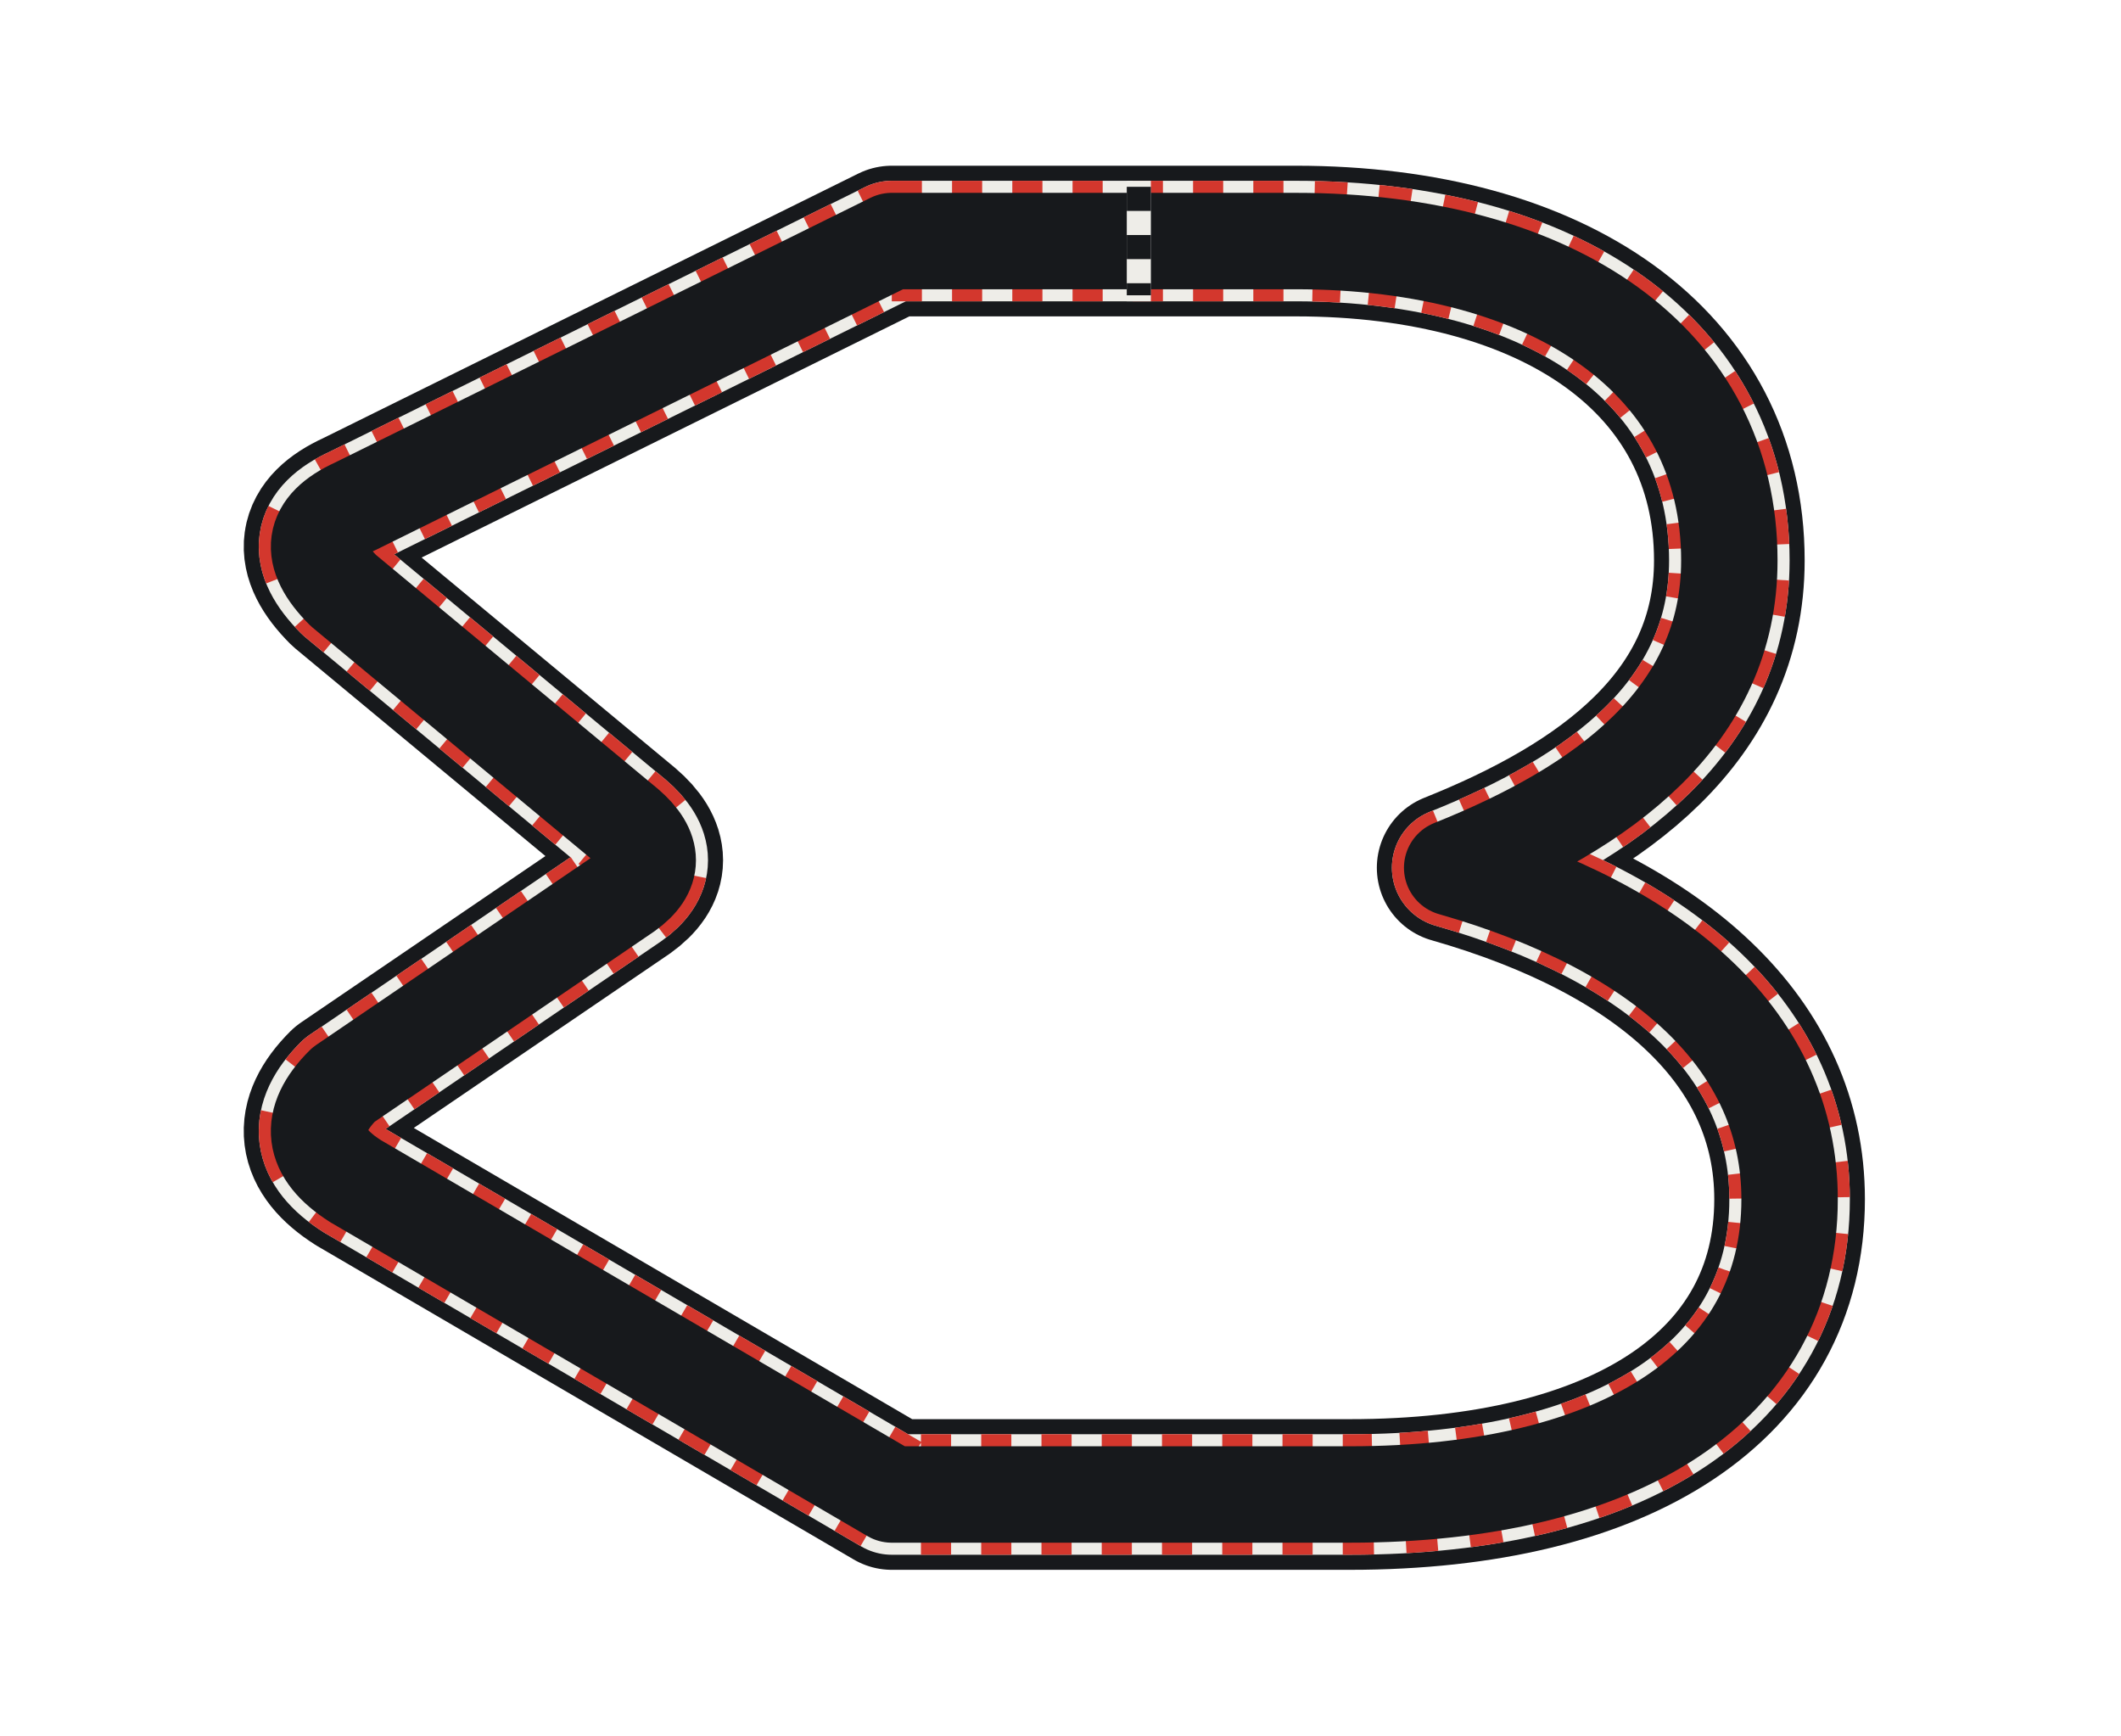
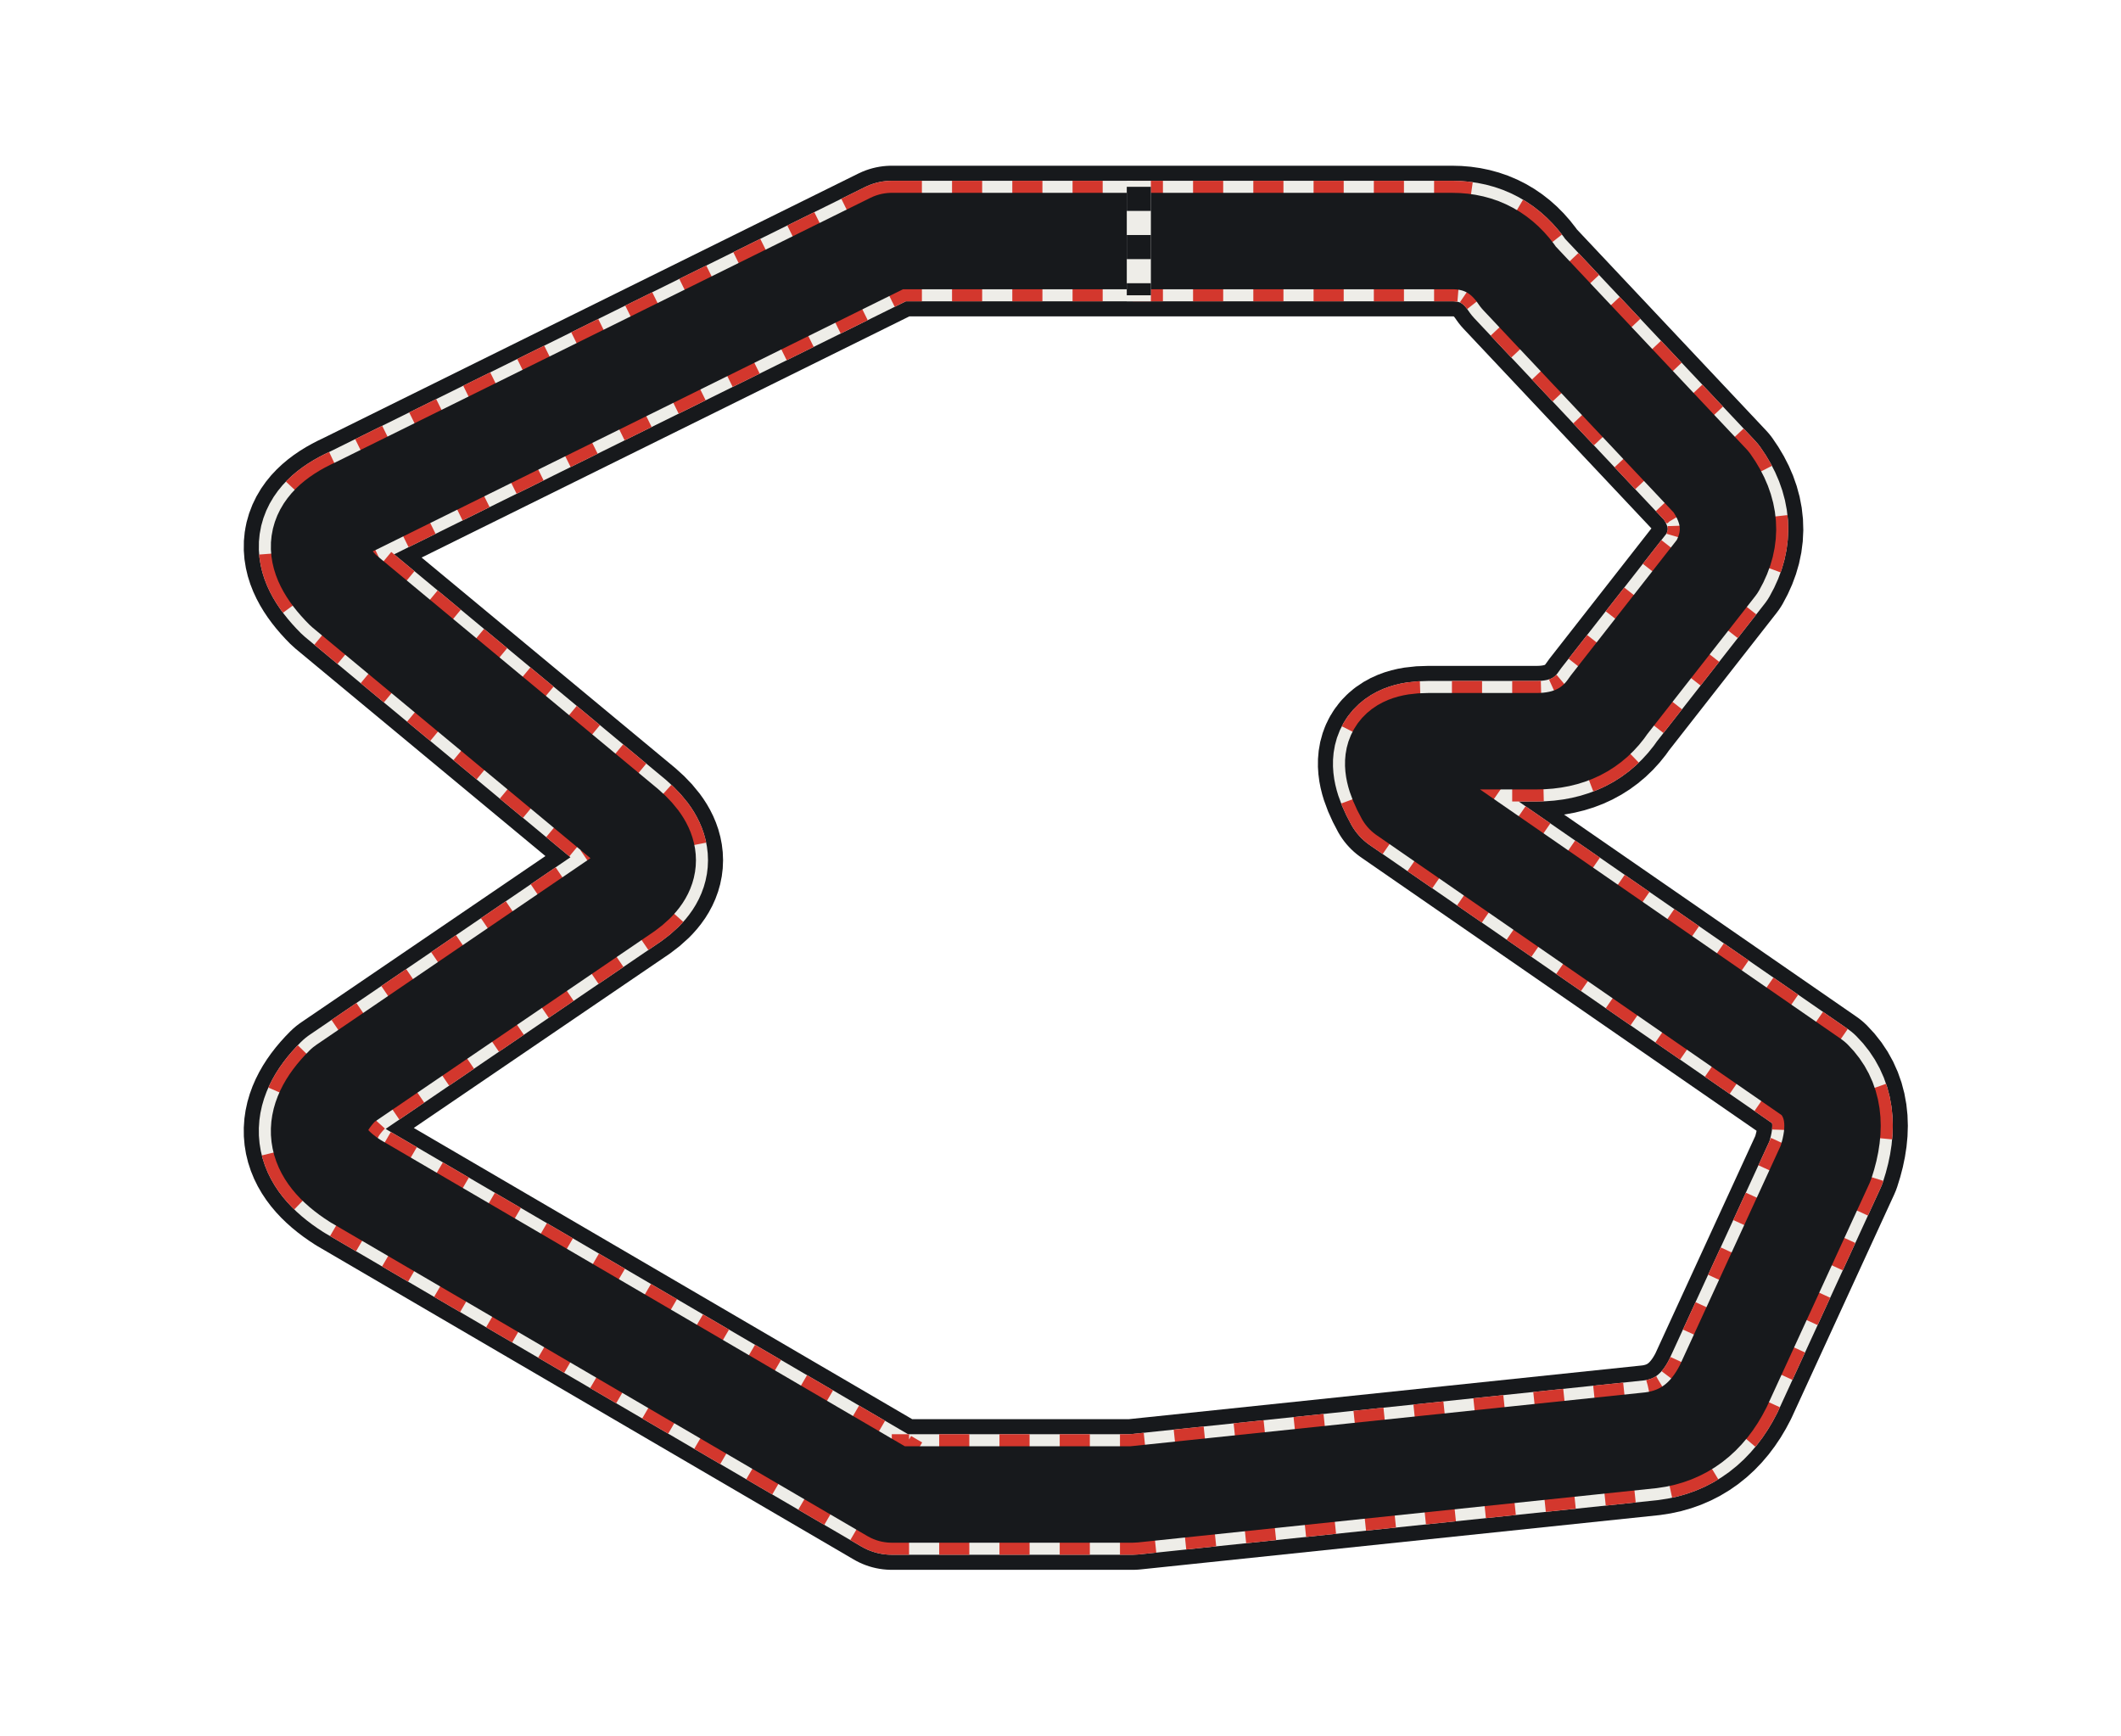
<svg xmlns="http://www.w3.org/2000/svg" viewBox="0 0 352 288" role="img" aria-labelledby="title description">
-   <path d="M148 40H215C258 40 287 60 287 93C287 119 266 134 241 144C276 154 297 173 297 199C297 230 269 248 224 248H148L59 196Q48 189 57 180L104 148Q111 143 104 137L57 98Q48 89 59 84L148 40Z" fill="none" stroke="#17191C" stroke-width="25" stroke-linecap="round" stroke-linejoin="round" />
-   <path d="M148 40H215C258 40 287 60 287 93C287 119 266 134 241 144C276 154 297 173 297 199C297 230 269 248 224 248H148L59 196Q48 189 57 180L104 148Q111 143 104 137L57 98Q48 89 59 84L148 40Z" fill="none" stroke="#EEEDE8" stroke-width="20" stroke-linecap="round" stroke-linejoin="round" />
-   <path d="M148 40H215C258 40 287 60 287 93C287 119 266 134 241 144C276 154 297 173 297 199C297 230 269 248 224 248H148L59 196Q48 189 57 180L104 148Q111 143 104 137L57 98Q48 89 59 84L148 40Z" fill="none" stroke="#D3372D" stroke-width="20" stroke-dasharray="5 5" stroke-linejoin="round" />
-   <path d="M148 40H215C258 40 287 60 287 93C287 119 266 134 241 144C276 154 297 173 297 199C297 230 269 248 224 248H148L59 196Q48 189 57 180L104 148Q111 143 104 137L57 98Q48 89 59 84L148 40Z" fill="none" stroke="#17191C" stroke-width="16" stroke-linecap="round" stroke-linejoin="round" />
+   <path d="M148 40H241Q248 40 252 46L284 80Q289 87 285 94L267 117Q263 123 255 123H237Q228 123 233 132L301 179Q306 184 303 193L286 230Q282 238 274 239L188 248H148L59 196Q48 189 57 180L104 148Q111 143 104 137L57 98Q48 89 59 84L148 40Z" fill="none" stroke="#17191C" stroke-width="25" stroke-linecap="round" stroke-linejoin="round" />
+   <path d="M148 40H241Q248 40 252 46L284 80Q289 87 285 94L267 117Q263 123 255 123H237Q228 123 233 132L301 179Q306 184 303 193L286 230Q282 238 274 239L188 248H148L59 196Q48 189 57 180L104 148Q111 143 104 137L57 98Q48 89 59 84L148 40Z" fill="none" stroke="#EEEDE8" stroke-width="20" stroke-linecap="round" stroke-linejoin="round" />
+   <path d="M148 40H241Q248 40 252 46L284 80Q289 87 285 94L267 117Q263 123 255 123H237Q228 123 233 132L301 179Q306 184 303 193L286 230Q282 238 274 239L188 248H148L59 196Q48 189 57 180L104 148Q111 143 104 137L57 98Q48 89 59 84L148 40Z" fill="none" stroke="#D3372D" stroke-width="20" stroke-dasharray="5 5" stroke-linejoin="round" />
+   <path d="M148 40H241Q248 40 252 46L284 80Q289 87 285 94L267 117Q263 123 255 123H237Q228 123 233 132L301 179Q306 184 303 193L286 230Q282 238 274 239L188 248H148L59 196Q48 189 57 180L104 148Q111 143 104 137L57 98Q48 89 59 84L148 40Z" fill="none" stroke="#17191C" stroke-width="16" stroke-linecap="round" stroke-linejoin="round" />
  <path d="M189 30V50" stroke="#EEEDE8" stroke-width="4" />
  <path d="M189 31V35M189 39V43M189 47V49" stroke="#17191C" stroke-width="4" />
</svg>
